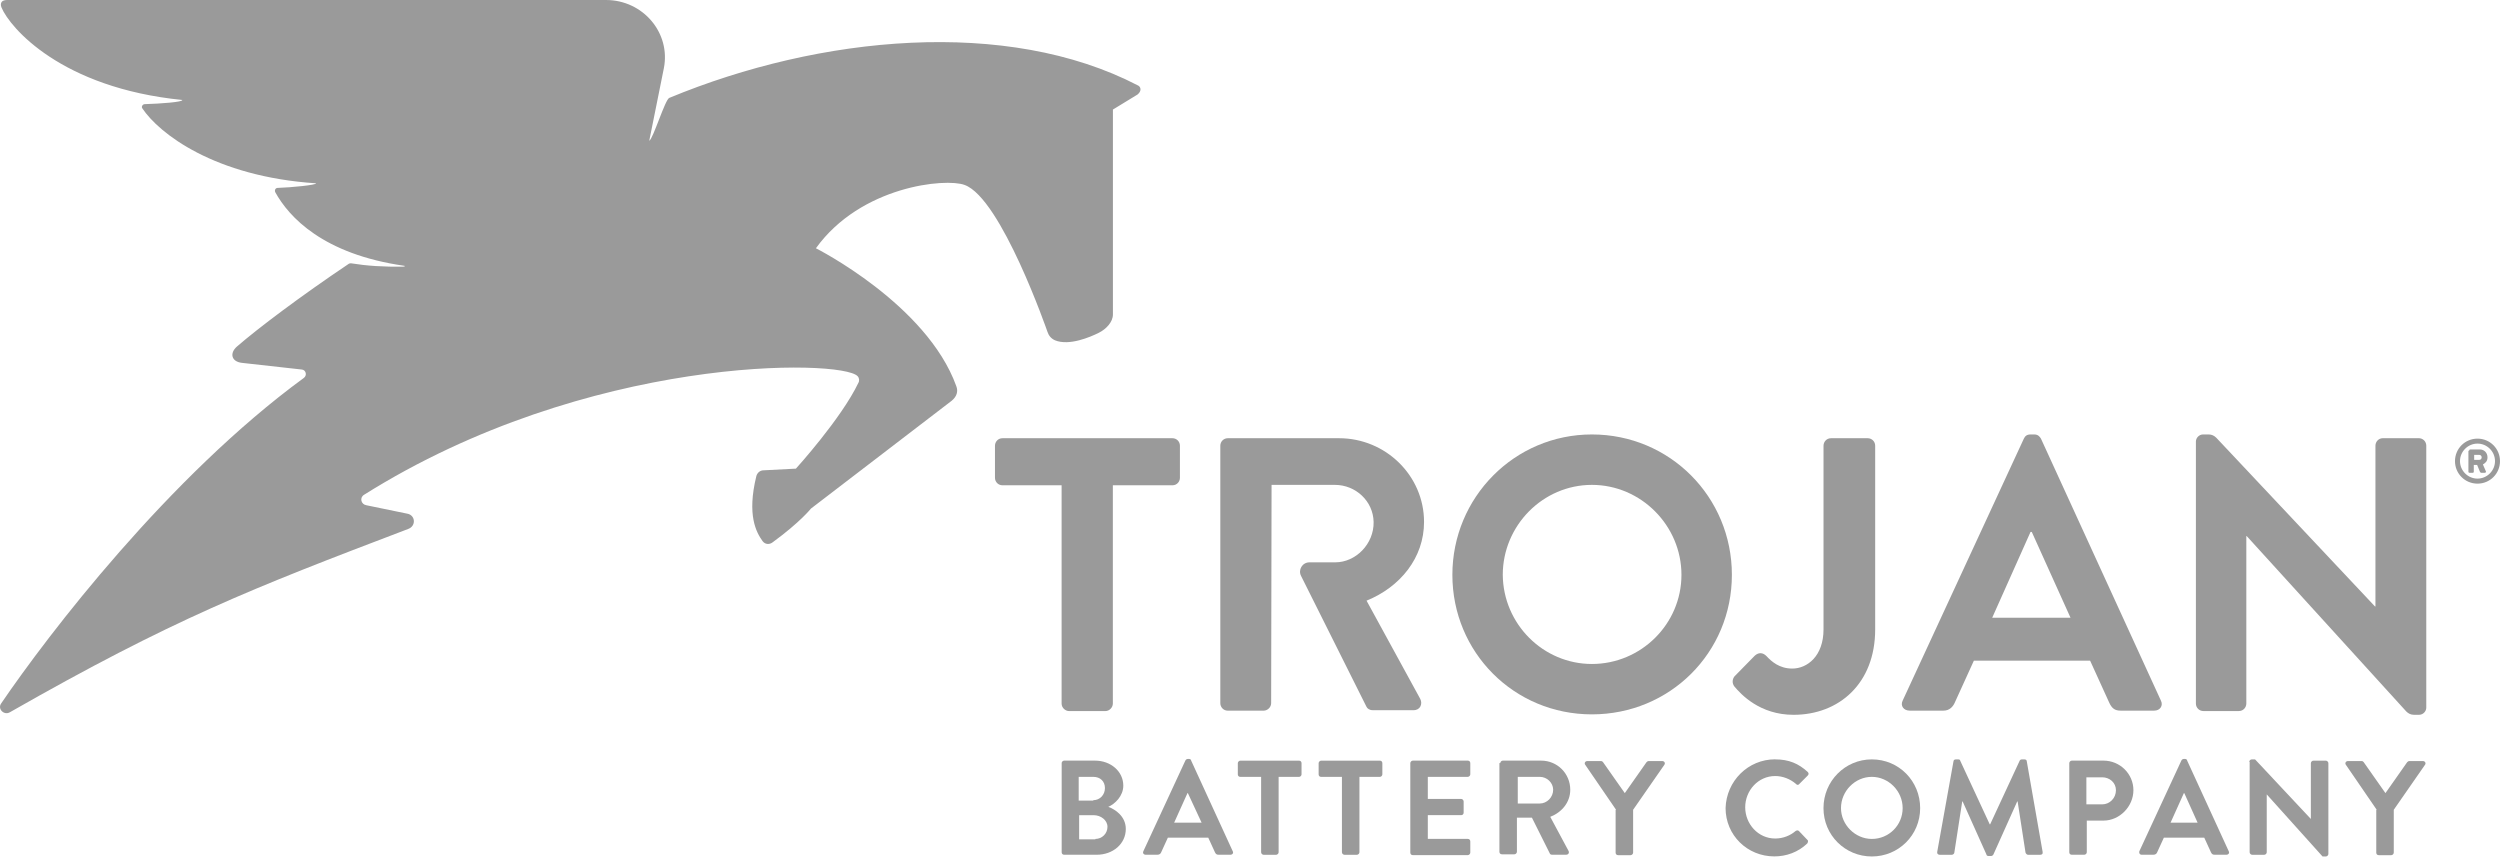
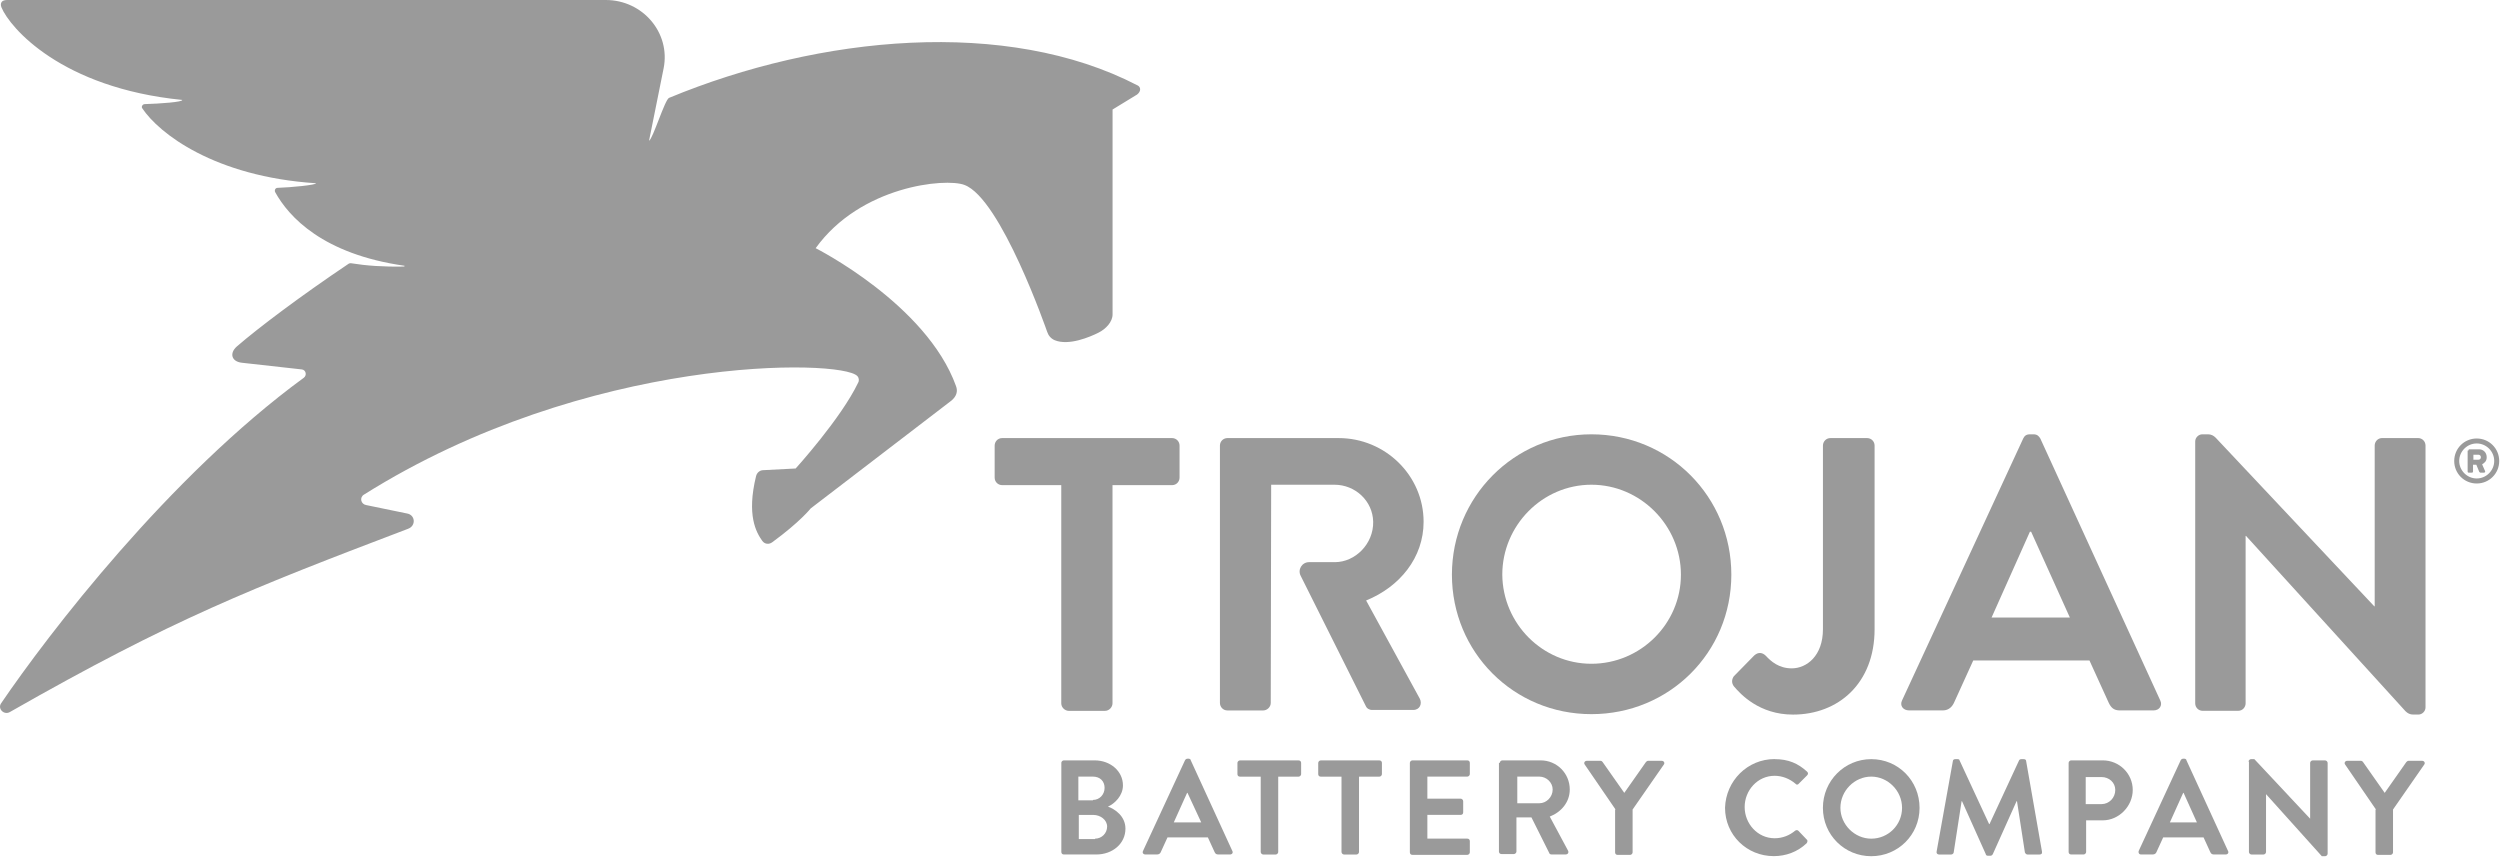
- <svg xmlns="http://www.w3.org/2000/svg" id="Layer_1" data-name="Layer 1" viewBox="0 0 729.77 250">
+ <svg xmlns="http://www.w3.org/2000/svg" id="Layer_1" data-name="Layer 1" viewBox="0 0 730 250">
  <defs>
    <style>
      .cls-1 {
        fill: #9A9A9A;
        stroke-width: 0px;
      }
    </style>
  </defs>
  <path class="cls-1" d="m332.15,24.93c-38.18-19.82-92.78-14.59-136.79,3.65-1.22.49-4.74,12.04-5.84,12.52l4.26-21.16c2.07-10.34-6.08-19.94-16.9-19.94H2.14C-.41,0,.32,1.95.44,2.19c2.43,5.84,17.39,23.47,52.77,26.99.24.61-6.44,1.09-10.94,1.22-.61,0-1.09.73-.73,1.22,4.86,7.3,21.04,19.94,50.71,21.89.24.49-7.3,1.22-11.19,1.34-.61,0-.97.61-.73,1.22,4.01,7.3,13.98,18.12,37.69,21.52.24,0,.12.24-.12.24-5.84.12-10.94-.24-15.44-.97-.24,0-.36,0-.61.12-14.11,9.48-26.39,18.73-32.71,24.2-2.19,1.95-1.58,4.38,1.46,4.74l17.51,1.95c1.22.12,1.58,1.7.61,2.43C49.32,139.11,14.06,185.19.32,205.37c-1.09,1.58.85,3.53,2.55,2.55,47.54-27.12,70.53-36.11,116.25-53.5,2.43-.85,2.19-4.13-.36-4.5l-11.79-2.43c-1.58-.24-2.07-2.19-.73-3.04,65.42-41.1,139.47-39.64,144.09-34.65.49.49.61,1.34.24,1.95-4.99,10.46-18.24,25.05-18.24,25.05l-9.48.49c-.97,0-1.82.73-2.07,1.7-2.8,11.43,0,16.42,1.82,18.97.73.97,1.95,1.09,2.92.36,8.15-5.96,11.19-9.85,11.19-9.85l41.1-31.49c1.46-1.22,1.95-2.68,1.34-4.26-8.63-23.95-40.98-40.25-40.98-40.25,13.13-18.24,37.94-20.55,43.41-18.48,10.7,3.89,24.2,42.92,24.2,42.92.36,1.09,1.09,1.95,2.19,2.43,4.13,1.7,10.34-.97,12.77-2.19,2.19-1.09,4.13-3.16,4.13-5.35V31.98l7.17-4.38c1.22-.97,1.09-2.19.12-2.68" />
  <path class="cls-1" d="m310.02,141.66h-17.39c-1.22,0-2.19-.97-2.19-2.19v-9.36c0-1.09.85-2.19,2.19-2.19h49.61c1.22,0,2.19.97,2.19,2.19v9.36c0,1.09-.85,2.19-2.19,2.19h-17.39v63.72c0,1.09-.97,2.19-2.19,2.19h-10.58c-1.09,0-2.19-.97-2.19-2.19v-63.72h.12Z" />
  <path class="cls-1" d="m464.69,126.82c22.74,0,40.86,18.24,40.86,40.98s-18.12,40.73-40.86,40.73-40.73-18.12-40.73-40.73,18.12-40.98,40.73-40.98m0,67c14.35,0,26.14-11.67,26.14-26.02s-11.79-26.26-26.14-26.26-26.02,11.92-26.02,26.26c.12,14.35,11.79,26.02,26.02,26.02" />
  <path class="cls-1" d="m506.28,197.47l5.96-6.08c1.22-1.09,2.43-.85,3.4.12,1.46,1.58,3.77,3.65,7.54,3.65,4.38,0,9.12-3.65,9.12-11.43v-53.62c0-1.09.85-2.19,2.19-2.19h10.7c1.22,0,2.19.97,2.19,2.19v53.62c0,15.81-10.58,24.93-23.83,24.93-9.85,0-15.32-5.96-17.27-8.27-.73-.97-.61-2.07,0-2.92" />
  <path class="cls-1" d="m555.4,204.52l35.38-76.48c.36-.73.85-1.22,1.95-1.22h1.09c1.09,0,1.58.61,1.95,1.22l35.02,76.48c.73,1.46-.24,2.92-1.95,2.92h-9.85c-1.7,0-2.55-.73-3.28-2.31l-5.59-12.28h-33.93l-5.59,12.28c-.49,1.09-1.46,2.31-3.28,2.31h-9.85c-1.82,0-2.8-1.46-2.07-2.92m49-24.2l-11.31-25.05h-.36l-11.19,25.05h22.86Z" />
  <path class="cls-1" d="m641,128.89c0-1.09.97-2.07,2.07-2.07h1.7c.85,0,1.58.36,2.19.97l46.33,49.25h.12v-46.94c0-1.09.85-2.19,2.19-2.19h10.46c1.22,0,2.19.97,2.19,2.19v76.48c0,1.09-.97,2.07-2.07,2.07h-1.58c-.85,0-1.58-.36-2.19-.97l-46.57-51.19h-.12v48.88c0,1.09-.85,2.19-2.19,2.19h-10.34c-1.22,0-2.19-.97-2.19-2.19v-76.48Z" />
  <path class="cls-1" d="m398.91,175.34c9.85-4.01,16.78-12.52,16.78-22.98,0-13.5-11.19-24.44-24.81-24.44h-32.47c-1.22,0-2.19.97-2.19,2.19v75.15c0,1.09.85,2.19,2.19,2.19h10.46c1.09,0,2.19-.97,2.19-2.19l.12-63.72h18.48c6.08,0,11.19,4.74,11.31,10.82.12,6.44-5.23,11.79-11.19,11.79h-7.54c-2.07,0-3.4,2.19-2.43,4.01l19.09,38.18c.24.49.85.97,1.82.97h11.92c1.95,0,2.68-1.82,1.95-3.28l-15.69-28.7Z" />
  <path class="cls-1" d="m309.9,222.76c0-.36.36-.73.73-.73h9c4.62,0,8.27,3.16,8.27,7.3,0,3.04-2.43,5.35-4.38,6.2,2.07.73,5.11,2.8,5.11,6.44,0,4.38-3.77,7.54-8.51,7.54h-9.48c-.49,0-.73-.36-.73-.73v-26.02Zm9.24,10.82c1.95,0,3.4-1.58,3.4-3.53s-1.34-3.28-3.4-3.28h-4.26v6.93h4.26v-.12Zm.61,11.31c1.95,0,3.53-1.58,3.53-3.53s-1.95-3.4-4.01-3.4h-4.26v7.05h4.74v-.12Z" />
  <path class="cls-1" d="m333.73,248.54l12.28-26.51c.12-.24.36-.49.73-.49h.36c.36,0,.61.24.61.49l12.16,26.51c.24.49-.12.97-.73.97h-3.4c-.61,0-.85-.24-1.09-.73l-1.95-4.26h-11.79l-1.95,4.26c-.12.36-.49.73-1.09.73h-3.4c-.61,0-.97-.49-.73-.97m17.02-8.39l-4.01-8.63h-.12l-3.89,8.63h8.03Z" />
  <path class="cls-1" d="m368.02,226.78h-5.96c-.49,0-.73-.36-.73-.73v-3.28c0-.36.36-.73.73-.73h17.14c.49,0,.73.36.73.73v3.28c0,.36-.36.73-.73.73h-5.96v22.01c0,.36-.36.73-.73.73h-3.65c-.36,0-.73-.36-.73-.73v-22.01h-.12Z" />
  <path class="cls-1" d="m391.73,226.78h-6.08c-.49,0-.73-.36-.73-.73v-3.28c0-.36.36-.73.73-.73h17.14c.49,0,.73.36.73.73v3.28c0,.36-.36.73-.73.73h-5.96v22.01c0,.36-.36.73-.73.73h-3.65c-.36,0-.73-.36-.73-.73v-22.01Z" />
  <path class="cls-1" d="m411.68,222.76c0-.36.36-.73.73-.73h16.05c.49,0,.73.36.73.73v3.28c0,.36-.36.73-.73.73h-11.67v6.44h9.73c.36,0,.73.36.73.73v3.28c0,.49-.36.73-.73.73h-9.73v6.93h11.67c.49,0,.73.36.73.73v3.28c0,.36-.36.73-.73.73h-16.05c-.49,0-.73-.36-.73-.73v-26.14Z" />
  <path class="cls-1" d="m437.94,222.76c0-.36.36-.73.73-.73h11.19c4.74,0,8.51,3.77,8.51,8.51,0,3.65-2.43,6.57-5.84,7.9l5.35,9.97c.24.49,0,1.09-.73,1.09h-4.13c-.36,0-.61-.24-.61-.36l-5.23-10.46h-4.38v9.97c0,.36-.36.73-.73.73h-3.65c-.49,0-.73-.36-.73-.73v-25.9h.24Zm11.55,11.79c2.07,0,3.89-1.82,3.89-4.01,0-2.07-1.82-3.77-3.89-3.77h-6.44v7.78h6.44Z" />
  <path class="cls-1" d="m471.74,236.38l-9-13.13c-.36-.49,0-1.09.61-1.09h4.01c.36,0,.49.24.61.36l6.32,9,6.32-9c.12-.12.36-.36.61-.36h4.01c.61,0,.97.61.61,1.09l-9.12,13.13v12.52c0,.36-.36.73-.73.73h-3.65c-.49,0-.73-.36-.73-.73v-12.52h.12Z" />
  <path class="cls-1" d="m518.19,221.67c4.01,0,6.81,1.22,9.48,3.65.36.36.36.73,0,1.09l-2.43,2.43c-.24.36-.73.36-.97,0-1.7-1.46-3.89-2.31-6.08-2.31-4.99,0-8.75,4.26-8.75,9.12s3.77,9.12,8.75,9.12c2.31,0,4.38-.85,5.96-2.19.36-.24.73-.24.97,0l2.43,2.55c.36.24.24.73,0,1.09-2.68,2.55-6.08,3.77-9.61,3.77-7.9,0-14.23-6.2-14.23-14.11.24-7.9,6.57-14.23,14.47-14.23" />
  <path class="cls-1" d="m546.4,221.67c7.9,0,14.11,6.32,14.11,14.23s-6.32,14.11-14.11,14.11-14.11-6.2-14.11-14.11,6.32-14.23,14.11-14.23m0,23.22c4.99,0,9-4.01,9-9s-4.13-9.12-9-9.12-9,4.13-9,9.12c0,4.86,4.13,9,9,9" />
  <path class="cls-1" d="m570.24,222.28c0-.36.24-.61.73-.61h.61c.36,0,.61.12.61.36l8.63,18.6h.12l8.63-18.6c.12-.24.36-.36.73-.36h.61c.49,0,.73.24.73.61l4.62,26.39c.12.61-.24.85-.73.85h-3.53c-.36,0-.61-.36-.73-.61l-2.31-14.96h-.12l-6.93,15.44c-.12.24-.36.49-.73.49h-.73c-.36,0-.61-.24-.61-.49l-6.93-15.44h-.12l-2.31,14.96c0,.24-.36.61-.73.61h-3.53c-.49,0-.85-.36-.73-.85l4.74-26.39Z" />
  <path class="cls-1" d="m604.04,222.76c0-.36.36-.73.73-.73h9.24c4.86,0,8.75,3.89,8.75,8.63s-4.01,8.88-8.75,8.88h-4.86v9.24c0,.36-.36.73-.73.73h-3.65c-.49,0-.73-.36-.73-.73v-26.02Zm9.61,12.04c2.19,0,4.01-1.82,4.01-4.13,0-2.19-1.82-3.77-4.01-3.77h-4.62v7.9h4.62Z" />
  <path class="cls-1" d="m624.47,248.54l12.28-26.51c.12-.24.36-.49.73-.49h.36c.36,0,.61.24.61.49l12.16,26.51c.24.49-.12.97-.73.97h-3.4c-.61,0-.85-.24-1.09-.73l-1.95-4.26h-11.79l-1.95,4.26c-.12.36-.49.73-1.09.73h-3.4c-.61,0-.85-.49-.73-.97m17.02-8.39l-3.89-8.63h-.12l-3.89,8.63h7.9Z" />
  <path class="cls-1" d="m656.57,222.4c0-.36.36-.73.73-.73h.97l16.29,17.39h0v-16.29c0-.36.36-.73.73-.73h3.65c.36,0,.73.36.73.73v26.51c0,.36-.36.73-.73.73h-.97l-16.29-18.12h0v16.9c0,.36-.36.73-.73.73h-3.53c-.36,0-.73-.36-.73-.73v-26.39h-.12Z" />
  <path class="cls-1" d="m693.78,236.38l-9-13.13c-.36-.49,0-1.09.61-1.09h4.01c.36,0,.49.24.61.36l6.32,9,6.32-9c.12-.12.36-.36.61-.36h4.01c.61,0,.97.61.61,1.09l-9.12,13.13v12.52c0,.36-.36.73-.73.73h-3.65c-.49,0-.73-.36-.73-.73v-12.52h.12Z" />
  <path class="cls-1" d="m723.2,128.04c3.65,0,6.57,2.92,6.57,6.57s-2.92,6.57-6.57,6.57-6.57-2.92-6.57-6.57c0-3.65,2.92-6.57,6.57-6.57m0,11.67c2.8,0,5.11-2.31,5.11-5.11s-2.31-5.11-5.11-5.11-5.11,2.31-5.11,5.11c0,2.8,2.31,5.11,5.11,5.11m-2.43-8.15c0-.24.12-.36.36-.36h2.8c1.09,0,2.19.85,2.19,2.31,0,1.22-.73,1.7-1.34,2.07l.85,1.95c.12.24,0,.49-.36.49h-.97c-.12,0-.24-.12-.36-.24l-.85-2.07h-.97v1.95c0,.24-.12.36-.36.36h-.85c-.24,0-.36-.12-.36-.36v-6.08h.24Zm2.92,2.68c.49,0,.73-.36.73-.73,0-.49-.36-.73-.73-.73h-1.46v1.46h1.46Z" />
</svg>
